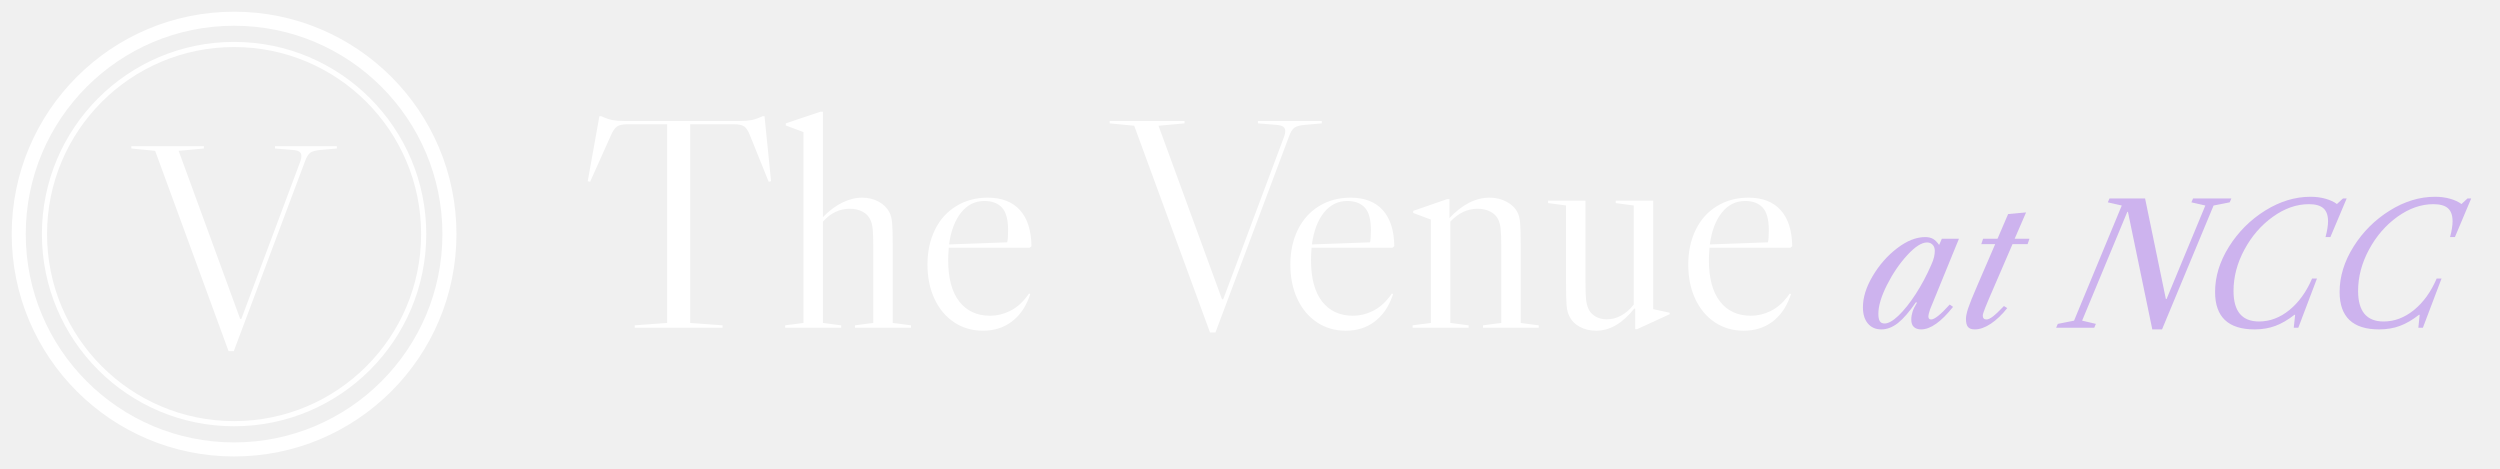
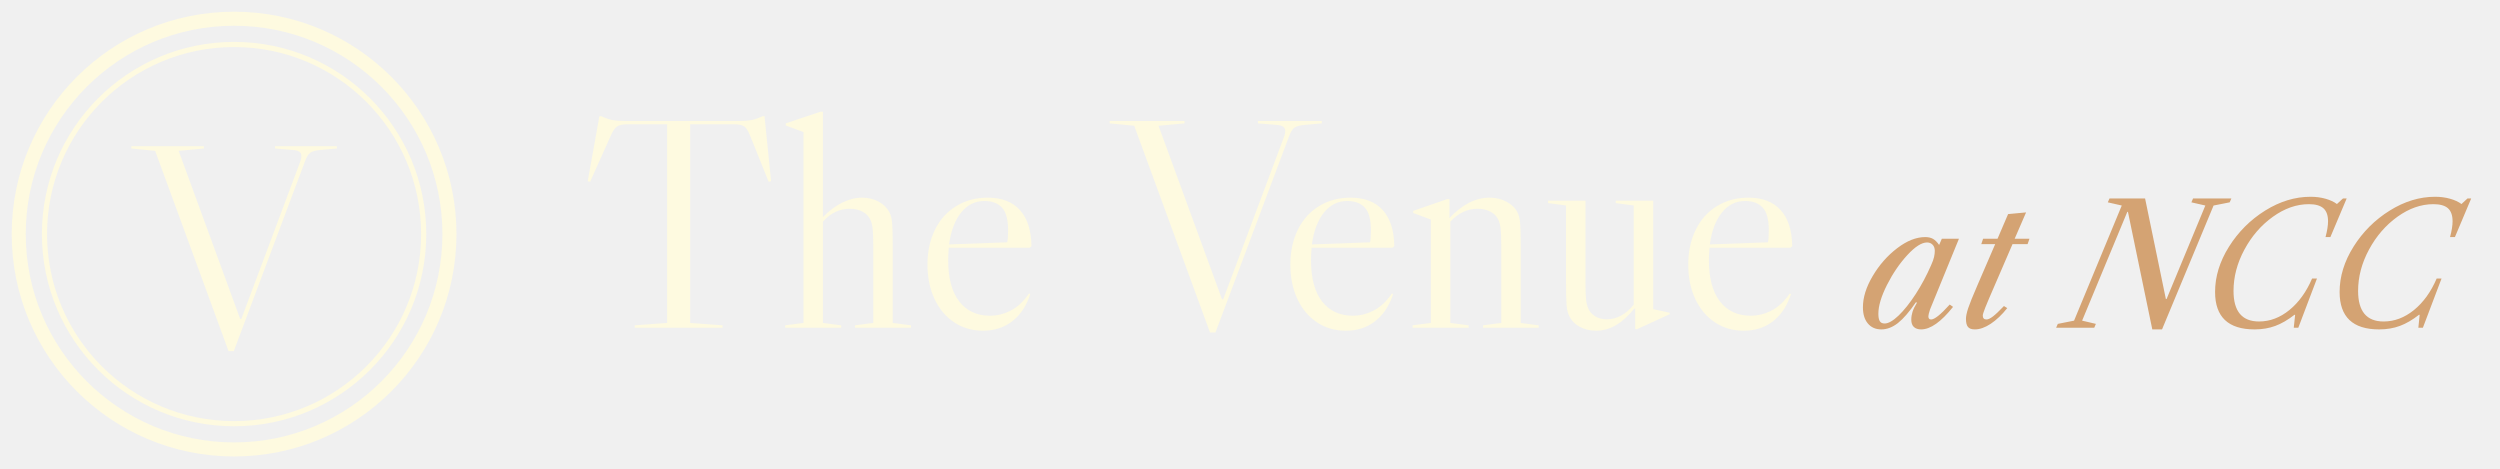
<svg xmlns="http://www.w3.org/2000/svg" viewBox="0 0 534 100" role="img" aria-label="The Venue at NCC">
  <g>
-     <circle cx="50" cy="50" r="46" fill="none" stroke="#FFFFFF" stroke-width="3" />
-     <circle cx="50" cy="50" r="40.5" fill="none" stroke="#FFFFFF" stroke-width="1.1" />
-     <path d="M62.52 32.03Q63.52 32.10 63.95 32.41Q64.38 32.72 64.38 33.34Q64.38 33.89 64.14 34.51L51.55 68.12L51.30 68.12L38.16 32.22L43.55 31.72L43.55 31.23L28.05 31.23L28.05 31.72L33.14 32.22L48.82 75L49.94 75L65.13 34.51Q65.62 33.09 66.28 32.62Q66.93 32.16 68.48 32.03L71.95 31.72L71.95 31.23L58.74 31.23L58.74 31.72" fill="#FFFFFF" />
+     <circle cx="50" cy="50" r="46" fill="none" stroke="#FEFAE0" stroke-width="3" />
+     <circle cx="50" cy="50" r="40.5" fill="none" stroke="#FEFAE0" stroke-width="1.1" />
+     <path d="M62.52 32.03Q63.52 32.10 63.95 32.41Q64.38 32.72 64.38 33.34Q64.38 33.89 64.14 34.51L51.55 68.12L51.30 68.12L38.16 32.22L43.55 31.72L43.55 31.23L28.05 31.23L28.05 31.72L33.14 32.22L48.82 75L49.94 75L65.13 34.51Q65.62 33.09 66.28 32.62Q66.93 32.16 68.48 32.03L71.95 31.72L71.95 31.23L58.74 31.23L58.74 31.72" fill="#FEFAE0" />
  </g>
-   <path d="M142.50 26.54L142.50 68.98L135.58 69.49L135.58 70L154.34 70L154.34 69.49L147.42 68.98L147.42 26.54L156.77 26.54Q158.30 26.54 158.98 27.02Q159.65 27.50 160.22 28.98L164.19 38.83L164.70 38.70L163.30 24.82L162.91 24.82Q161.50 25.46 160.51 25.65Q159.52 25.84 157.98 25.84L133.34 25.84Q131.81 25.84 130.82 25.65Q129.82 25.46 128.42 24.82L128.03 24.82L125.54 38.70L126.05 38.83L130.46 28.98Q131.10 27.50 131.81 27.02Q132.51 26.54 134.05 26.54L142.50 26.54M190.69 68.98L194.59 69.49L194.59 70L182.62 70L182.62 69.49L186.53 68.98L186.53 52.66Q186.53 50.03 186.40 48.85Q186.27 47.66 185.89 46.90Q185.38 45.81 184.22 45.20Q183.07 44.59 181.54 44.59Q178.21 44.59 175.78 47.34L175.78 68.98L179.68 69.49L179.68 70L167.71 70L167.71 69.49L171.62 68.98L171.62 28.21L167.84 26.80L167.84 26.35L175.26 23.86L175.78 23.86L175.78 46.38Q177.76 44.34 179.90 43.28Q182.05 42.22 184.16 42.22Q186.08 42.22 187.65 43.06Q189.22 43.89 189.98 45.36Q190.43 46.19 190.56 47.63Q190.69 49.07 190.69 52.66L190.69 68.98M219.23 63.47L219.81 62.70L220.06 62.83L219.81 63.54Q218.53 66.93 216 68.78Q213.47 70.64 209.95 70.64Q206.50 70.64 203.81 68.85Q201.12 67.06 199.62 63.86Q198.11 60.66 198.11 56.50Q198.11 52.34 199.71 49.07Q201.31 45.81 204.26 44.02Q207.20 42.22 210.98 42.22Q215.46 42.22 217.86 44.88Q220.26 47.54 220.32 52.59L219.94 52.91L202.66 52.91Q202.53 54.58 202.53 55.54Q202.53 61.36 204.90 64.40Q207.26 67.44 211.49 67.44Q213.66 67.44 215.68 66.45Q217.70 65.46 219.23 63.47M210.27 42.93Q207.26 42.93 205.28 45.42Q203.30 47.92 202.72 52.21L215.14 51.76Q215.33 50.99 215.33 49.20Q215.33 45.74 214.02 44.34Q212.70 42.93 210.27 42.93M272.61 26.67Q273.63 26.74 274.08 27.06Q274.53 27.38 274.53 28.02Q274.53 28.59 274.27 29.23L261.28 63.92L261.02 63.92L247.46 26.86L253.02 26.35L253.02 25.84L237.02 25.84L237.02 26.35L242.27 26.86L258.46 71.02L259.62 71.02L275.30 29.23Q275.81 27.76 276.48 27.28Q277.15 26.80 278.75 26.67L282.34 26.35L282.34 25.84L268.70 25.84L268.70 26.35L272.61 26.67M296.74 63.47L297.31 62.70L297.57 62.83L297.31 63.54Q296.03 66.93 293.50 68.78Q290.98 70.64 287.46 70.64Q284 70.64 281.31 68.85Q278.62 67.06 277.12 63.86Q275.62 60.66 275.62 56.50Q275.62 52.34 277.22 49.07Q278.82 45.81 281.76 44.02Q284.70 42.22 288.48 42.22Q292.96 42.22 295.36 44.88Q297.76 47.54 297.82 52.59L297.44 52.91L280.16 52.91Q280.03 54.58 280.03 55.54Q280.03 61.36 282.40 64.40Q284.77 67.44 288.99 67.44Q291.17 67.44 293.18 66.45Q295.20 65.46 296.74 63.47M287.78 42.93Q284.77 42.93 282.78 45.42Q280.80 47.92 280.22 52.21L292.64 51.76Q292.83 50.99 292.83 49.20Q292.83 45.74 291.52 44.34Q290.21 42.93 287.78 42.93M324.83 68.98L328.67 69.49L328.67 70L316.77 70L316.77 69.49L320.67 68.98L320.67 52.66Q320.67 50.16 320.54 48.94Q320.42 47.73 320.03 46.90Q319.52 45.81 318.34 45.20Q317.15 44.59 315.62 44.59Q312.35 44.59 309.79 47.34L309.79 68.98L313.70 69.49L313.70 70L301.73 70L301.73 69.49L305.63 68.98L305.63 46.90L301.86 45.49L301.86 45.04L309.09 42.54L309.60 42.54L309.60 46.58Q313.70 42.22 318.18 42.22Q320.16 42.22 321.79 43.09Q323.42 43.95 324.13 45.36Q324.58 46.19 324.70 47.63Q324.83 49.07 324.83 52.66L324.83 68.98M353.12 66.03L356.64 66.80L356.64 67.12L349.66 70.32L349.28 70.32L349.28 65.97L349.09 65.90Q345.31 70.64 340.96 70.64Q338.98 70.64 337.44 69.81Q335.90 68.98 335.20 67.50Q334.75 66.67 334.62 65.23Q334.50 63.79 334.50 60.21L334.50 43.89L330.66 43.38L330.66 42.86L338.66 42.86L338.66 60.21Q338.66 62.77 338.78 63.95Q338.91 65.14 339.30 65.97Q339.74 66.99 340.80 67.60Q341.86 68.21 343.20 68.21Q344.80 68.21 346.27 67.41Q347.74 66.61 348.96 65.07L348.96 43.89L345.12 43.38L345.12 42.86L353.12 42.86L353.12 66.03M381.73 63.47L382.30 62.70L382.56 62.83L382.30 63.54Q381.02 66.93 378.50 68.78Q375.97 70.64 372.45 70.64Q368.99 70.64 366.30 68.85Q363.62 67.06 362.11 63.86Q360.61 60.66 360.61 56.50Q360.61 52.34 362.21 49.07Q363.81 45.81 366.75 44.02Q369.70 42.22 373.47 42.22Q377.95 42.22 380.35 44.88Q382.75 47.54 382.82 52.59L382.43 52.91L365.15 52.91Q365.02 54.58 365.02 55.54Q365.02 61.36 367.39 64.40Q369.76 67.44 373.98 67.44Q376.16 67.44 378.18 66.45Q380.19 65.46 381.73 63.47M372.77 42.93Q369.76 42.93 367.78 45.42Q365.79 47.92 365.22 52.21L377.63 51.76Q377.82 50.99 377.82 49.20Q377.82 45.74 376.51 44.34Q375.20 42.93 372.77 42.93" fill="#FFFFFF" />
-   <path d="M411.22 50.64Q408.35 50.64 405.23 53.02Q402.11 55.41 400.02 58.94Q397.92 62.47 397.92 65.63Q397.92 67.85 398.98 69.10Q400.04 70.36 401.86 70.36Q403.66 70.36 405.40 69Q407.13 67.63 409.25 64.55L409.46 64.66Q408.78 65.77 408.51 66.61Q408.25 67.45 408.25 68.28Q408.25 69.32 408.80 69.84Q409.36 70.36 410.36 70.36Q413.34 70.36 417.17 65.55L416.46 65.05Q413.59 68.24 412.48 68.24Q411.90 68.24 411.90 67.56Q411.90 67.20 412.26 66.09L418.43 51L414.77 51L414.20 52.32Q413.55 51.39 412.89 51.02Q412.23 50.64 411.22 50.64M402.55 69.10Q401.83 69.10 401.52 68.60Q401.22 68.10 401.22 67.02Q401.22 64.51 403.06 60.86Q404.91 57.20 407.40 54.49Q409.89 51.79 411.62 51.79Q412.33 51.79 412.80 52.27Q413.27 52.75 413.27 53.58Q413.27 54.19 413.12 54.87Q412.98 55.55 412.48 56.66Q411.04 59.96 409.18 62.83Q407.31 65.70 405.54 67.40Q403.76 69.10 402.55 69.10M423.59 51L426.67 51L428.93 45.73L432.77 45.37L430.33 51L433.49 51L433.09 52.15L429.87 52.15L426.89 59.06L425.99 61.14Q424.63 64.26 424.07 65.66Q423.52 67.06 423.52 67.38Q423.52 68.24 424.31 68.24Q424.85 68.24 425.71 67.58Q426.57 66.92 428.04 65.37L428.75 65.81Q427.03 67.96 425.22 69.16Q423.41 70.36 421.83 70.36Q420.79 70.36 420.36 69.84Q419.93 69.32 419.93 68.10Q419.93 67.28 420.40 65.84Q420.87 64.41 422.41 60.86L426.17 52.15L423.20 52.15L423.59 51M454.53 45.26L454.39 45.26L444.74 68.49L447.68 69.18L447.33 70L439.19 70L439.55 69.18L443.02 68.49L453.21 43.90L450.23 43.22L450.59 42.39L458.19 42.39L462.63 63.87L462.78 63.87L471.06 43.90L468.08 43.22L468.44 42.39L476.62 42.39L476.26 43.22L472.82 43.90L461.81 70.36L459.73 70.36L454.53 45.26M490.24 67.24L490.10 67.24Q487.98 68.89 485.99 69.62Q484 70.36 481.57 70.36Q473.14 70.36 473.14 62.36Q473.14 57.42 476.12 52.68Q479.09 47.95 483.82 44.99Q488.56 42.03 493.54 42.03Q495.26 42.03 496.73 42.45Q498.20 42.86 499.17 43.58L500.46 42.39L501.25 42.39L497.77 50.64L496.73 50.64Q497.27 48.63 497.27 47.27Q497.27 45.37 496.28 44.49Q495.30 43.61 493.18 43.61Q489.24 43.61 485.49 46.30Q481.74 48.99 479.41 53.31Q477.08 57.63 477.08 62.15Q477.08 68.67 482.53 68.67Q486.01 68.67 489.02 66.22Q492.03 63.76 493.86 59.50L494.90 59.50L490.92 70L489.95 70L490.24 67.24M516.84 67.24L516.70 67.24Q514.59 68.89 512.60 69.62Q510.61 70.36 508.17 70.36Q499.74 70.36 499.74 62.36Q499.74 57.42 502.72 52.68Q505.69 47.95 510.43 44.99Q515.16 42.03 520.14 42.03Q521.86 42.03 523.33 42.45Q524.80 42.86 525.77 43.58L527.06 42.39L527.85 42.39L524.37 50.64L523.33 50.64Q523.87 48.63 523.87 47.27Q523.87 45.37 522.89 44.49Q521.90 43.61 519.78 43.61Q515.84 43.61 512.09 46.30Q508.35 48.99 506.02 53.31Q503.69 57.63 503.69 62.15Q503.69 68.67 509.14 68.67Q512.61 68.67 515.63 66.22Q518.64 63.76 520.47 59.50L521.51 59.50L517.53 70L516.56 70" fill="#CDB3EE" />
+   <path d="M142.50 26.54L142.50 68.98L135.58 69.49L135.58 70L154.34 70L154.34 69.49L147.42 68.98L147.42 26.54L156.77 26.54Q158.30 26.54 158.98 27.02Q159.65 27.50 160.22 28.98L164.19 38.83L164.70 38.70L163.30 24.82L162.91 24.82Q161.50 25.46 160.51 25.65Q159.52 25.84 157.98 25.84L133.34 25.84Q131.81 25.84 130.82 25.65Q129.82 25.46 128.42 24.82L128.03 24.82L125.54 38.70L126.05 38.83L130.46 28.98Q131.10 27.50 131.81 27.02Q132.51 26.54 134.05 26.54L142.50 26.54M190.69 68.98L194.59 69.49L194.59 70L182.62 70L182.62 69.49L186.53 68.98L186.53 52.66Q186.53 50.03 186.40 48.85Q186.27 47.66 185.89 46.90Q185.38 45.81 184.22 45.20Q183.07 44.59 181.54 44.59Q178.21 44.59 175.78 47.34L175.78 68.98L179.68 69.49L179.68 70L167.71 70L167.71 69.49L171.62 68.98L171.62 28.21L167.84 26.80L167.84 26.35L175.26 23.86L175.78 23.86L175.78 46.38Q177.76 44.34 179.90 43.28Q182.05 42.22 184.16 42.22Q186.08 42.22 187.65 43.06Q189.22 43.89 189.98 45.36Q190.43 46.19 190.56 47.63Q190.69 49.07 190.69 52.66L190.69 68.98M219.23 63.47L219.81 62.70L220.06 62.83L219.81 63.54Q218.53 66.93 216 68.78Q213.47 70.64 209.95 70.64Q206.50 70.64 203.81 68.85Q201.12 67.06 199.62 63.86Q198.11 60.66 198.11 56.50Q198.11 52.34 199.71 49.07Q201.31 45.81 204.26 44.02Q207.20 42.22 210.98 42.22Q215.46 42.22 217.86 44.88Q220.26 47.54 220.32 52.59L219.94 52.91L202.66 52.91Q202.53 54.58 202.53 55.54Q202.53 61.36 204.90 64.40Q207.26 67.44 211.49 67.44Q213.66 67.44 215.68 66.45Q217.70 65.46 219.23 63.47M210.27 42.93Q207.26 42.93 205.28 45.42Q203.30 47.92 202.72 52.21L215.14 51.76Q215.33 50.99 215.33 49.20Q215.33 45.74 214.02 44.34Q212.70 42.93 210.27 42.93M272.61 26.67Q273.63 26.74 274.08 27.06Q274.53 27.38 274.53 28.02Q274.53 28.59 274.27 29.23L261.28 63.92L261.02 63.92L247.46 26.86L253.02 26.35L253.02 25.84L237.02 25.84L237.02 26.35L242.27 26.86L258.46 71.02L259.62 71.02L275.30 29.23Q275.81 27.76 276.48 27.28Q277.15 26.80 278.75 26.67L282.34 26.35L282.34 25.84L268.70 25.84L268.70 26.35L272.61 26.67M296.74 63.47L297.31 62.70L297.57 62.83L297.31 63.54Q296.03 66.93 293.50 68.78Q290.98 70.64 287.46 70.64Q284 70.64 281.31 68.85Q278.62 67.06 277.12 63.86Q275.62 60.66 275.62 56.50Q275.62 52.34 277.22 49.07Q278.82 45.81 281.76 44.02Q284.70 42.22 288.48 42.22Q292.96 42.22 295.36 44.88Q297.76 47.54 297.82 52.59L297.44 52.91L280.16 52.91Q280.03 54.58 280.03 55.54Q280.03 61.36 282.40 64.40Q284.77 67.44 288.99 67.44Q291.17 67.44 293.18 66.45Q295.20 65.46 296.74 63.47M287.78 42.93Q284.77 42.93 282.78 45.42Q280.80 47.92 280.22 52.21L292.64 51.76Q292.83 50.99 292.83 49.20Q292.83 45.74 291.52 44.34Q290.21 42.93 287.78 42.93M324.83 68.98L328.67 69.49L328.67 70L316.77 70L316.77 69.49L320.67 68.98L320.67 52.66Q320.67 50.16 320.54 48.94Q320.42 47.73 320.03 46.90Q319.52 45.81 318.34 45.20Q317.15 44.59 315.62 44.59Q312.35 44.59 309.79 47.34L309.79 68.98L313.70 69.49L313.70 70L301.73 70L301.73 69.49L305.63 68.98L305.63 46.90L301.86 45.49L301.86 45.04L309.09 42.54L309.60 42.54L309.60 46.58Q313.70 42.22 318.18 42.22Q320.16 42.22 321.79 43.09Q323.42 43.95 324.13 45.36Q324.58 46.19 324.70 47.63Q324.83 49.07 324.83 52.66L324.83 68.98M353.12 66.03L356.64 66.80L356.64 67.12L349.66 70.32L349.28 70.32L349.28 65.97L349.09 65.90Q345.31 70.64 340.96 70.64Q338.98 70.64 337.44 69.81Q335.90 68.98 335.20 67.50Q334.75 66.67 334.62 65.23Q334.50 63.79 334.50 60.21L334.50 43.89L330.66 43.38L330.66 42.86L338.66 42.86L338.66 60.21Q338.66 62.77 338.78 63.95Q338.91 65.14 339.30 65.97Q339.74 66.99 340.80 67.60Q341.86 68.21 343.20 68.21Q344.80 68.21 346.27 67.41Q347.74 66.61 348.96 65.07L348.96 43.89L345.12 43.38L345.12 42.86L353.12 42.86L353.12 66.03M381.73 63.47L382.30 62.70L382.56 62.83L382.30 63.54Q381.02 66.93 378.50 68.78Q375.97 70.64 372.45 70.64Q368.99 70.64 366.30 68.85Q363.62 67.06 362.11 63.86Q360.61 60.66 360.61 56.50Q360.61 52.34 362.21 49.07Q363.81 45.81 366.75 44.02Q369.70 42.22 373.47 42.22Q377.95 42.22 380.35 44.88Q382.75 47.54 382.82 52.59L382.43 52.91L365.15 52.91Q365.02 54.58 365.02 55.54Q365.02 61.36 367.39 64.40Q369.76 67.44 373.98 67.44Q376.16 67.44 378.18 66.45Q380.19 65.46 381.73 63.47M372.77 42.93Q369.76 42.93 367.78 45.42Q365.79 47.92 365.22 52.21L377.63 51.76Q377.82 50.99 377.82 49.20Q377.82 45.74 376.51 44.34Q375.20 42.93 372.77 42.93" fill="#FEFAE0" />
+   <path d="M411.22 50.64Q408.35 50.64 405.23 53.02Q402.11 55.41 400.02 58.94Q397.92 62.47 397.92 65.63Q397.92 67.85 398.98 69.10Q400.04 70.36 401.86 70.36Q403.66 70.36 405.40 69Q407.13 67.63 409.25 64.55L409.46 64.66Q408.78 65.77 408.51 66.61Q408.25 67.45 408.25 68.28Q408.25 69.32 408.80 69.84Q409.36 70.36 410.36 70.36Q413.34 70.36 417.17 65.55L416.46 65.05Q413.59 68.24 412.48 68.24Q411.90 68.24 411.90 67.56Q411.90 67.20 412.26 66.09L418.43 51L414.77 51L414.20 52.32Q413.55 51.39 412.89 51.02Q412.23 50.64 411.22 50.64M402.55 69.10Q401.83 69.10 401.52 68.60Q401.22 68.10 401.22 67.02Q401.22 64.51 403.06 60.86Q404.91 57.20 407.40 54.49Q409.89 51.79 411.62 51.79Q412.33 51.79 412.80 52.27Q413.27 52.75 413.27 53.58Q413.27 54.19 413.12 54.87Q412.98 55.55 412.48 56.66Q411.04 59.96 409.18 62.83Q407.31 65.70 405.54 67.40Q403.76 69.10 402.55 69.10M423.59 51L426.67 51L428.93 45.73L432.77 45.37L430.33 51L433.49 51L433.09 52.15L429.87 52.15L426.89 59.06L425.99 61.14Q424.63 64.26 424.07 65.66Q423.52 67.06 423.52 67.38Q423.52 68.24 424.31 68.24Q424.85 68.24 425.71 67.58Q426.57 66.92 428.04 65.37L428.75 65.81Q427.03 67.96 425.22 69.16Q423.41 70.36 421.83 70.36Q420.79 70.36 420.36 69.84Q419.93 69.32 419.93 68.10Q419.93 67.28 420.40 65.84Q420.87 64.41 422.41 60.86L426.17 52.15L423.20 52.15L423.59 51M454.53 45.26L454.39 45.26L444.74 68.49L447.68 69.18L447.33 70L439.19 70L439.55 69.18L443.02 68.49L453.21 43.90L450.23 43.22L450.59 42.39L458.19 42.39L462.63 63.87L462.78 63.87L471.06 43.90L468.08 43.22L468.44 42.39L476.62 42.39L476.26 43.22L472.82 43.90L461.81 70.36L459.73 70.36L454.53 45.26M490.24 67.24L490.10 67.24Q487.98 68.89 485.99 69.62Q484 70.36 481.57 70.36Q473.14 70.36 473.14 62.36Q473.14 57.42 476.12 52.68Q479.09 47.95 483.82 44.99Q488.56 42.03 493.54 42.03Q495.26 42.03 496.73 42.45Q498.20 42.86 499.17 43.58L500.46 42.39L501.25 42.39L497.77 50.64L496.73 50.64Q497.27 48.63 497.27 47.27Q497.27 45.37 496.28 44.49Q495.30 43.61 493.18 43.61Q489.24 43.61 485.49 46.30Q481.74 48.99 479.41 53.31Q477.08 57.63 477.08 62.15Q477.08 68.67 482.53 68.67Q486.01 68.67 489.02 66.22Q492.03 63.76 493.86 59.50L494.90 59.50L490.92 70L489.95 70L490.24 67.24M516.84 67.24L516.70 67.24Q514.59 68.89 512.60 69.62Q510.61 70.36 508.17 70.36Q499.74 70.36 499.74 62.36Q499.74 57.42 502.72 52.68Q505.69 47.95 510.43 44.99Q515.16 42.03 520.14 42.03Q521.86 42.03 523.33 42.45Q524.80 42.86 525.77 43.58L527.06 42.39L527.85 42.39L524.37 50.64L523.33 50.64Q523.87 48.63 523.87 47.27Q523.87 45.37 522.89 44.49Q521.90 43.61 519.78 43.61Q515.84 43.61 512.09 46.30Q508.35 48.99 506.02 53.31Q503.69 57.63 503.69 62.15Q503.69 68.67 509.14 68.67Q512.61 68.67 515.63 66.22Q518.64 63.76 520.47 59.50L521.51 59.50L517.53 70L516.56 70" fill="#D4A373" />
</svg>
